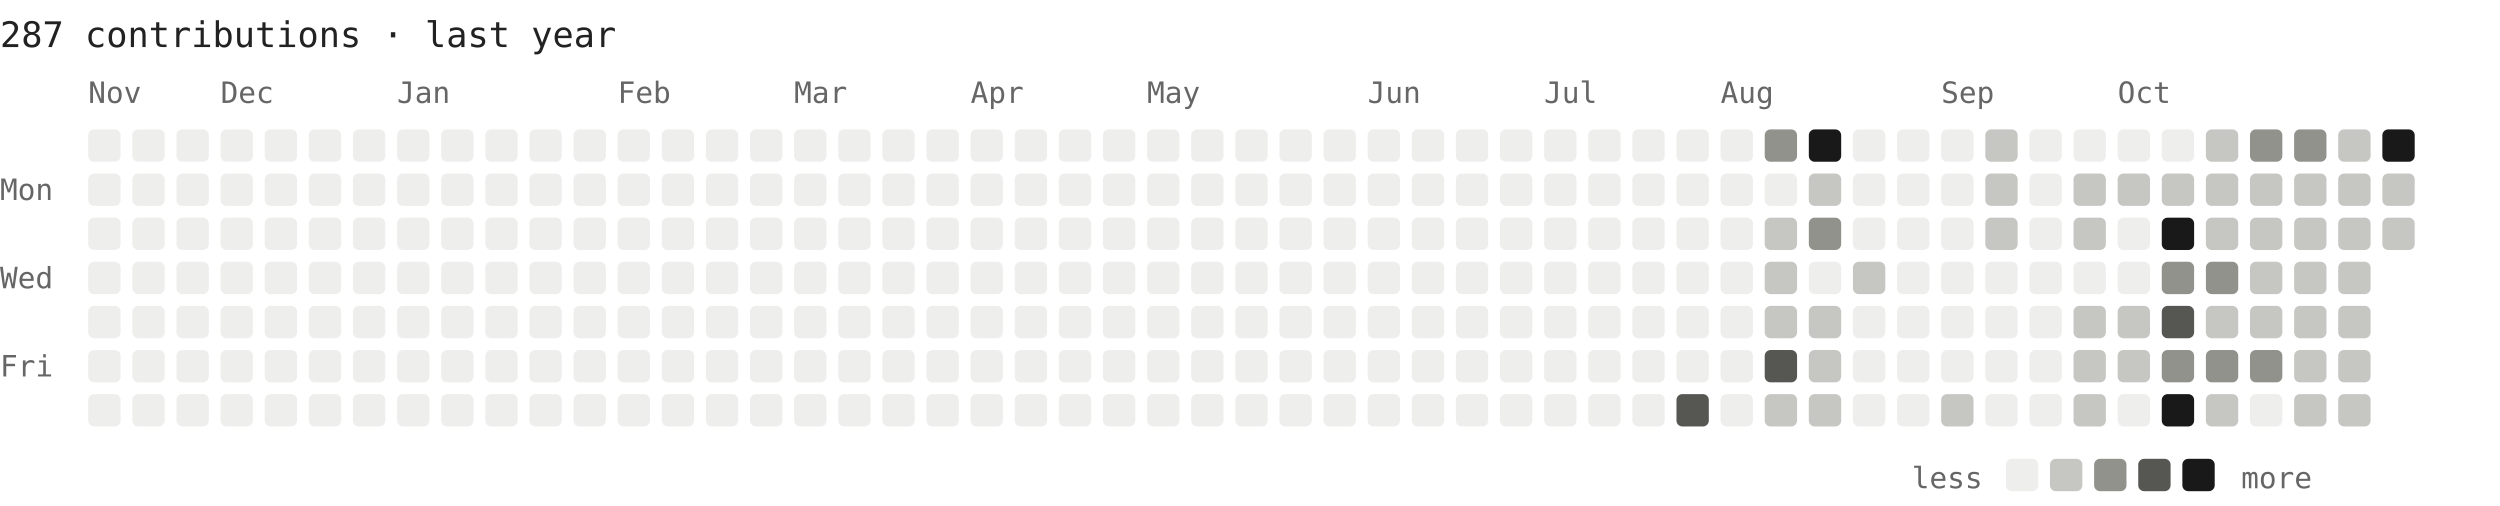
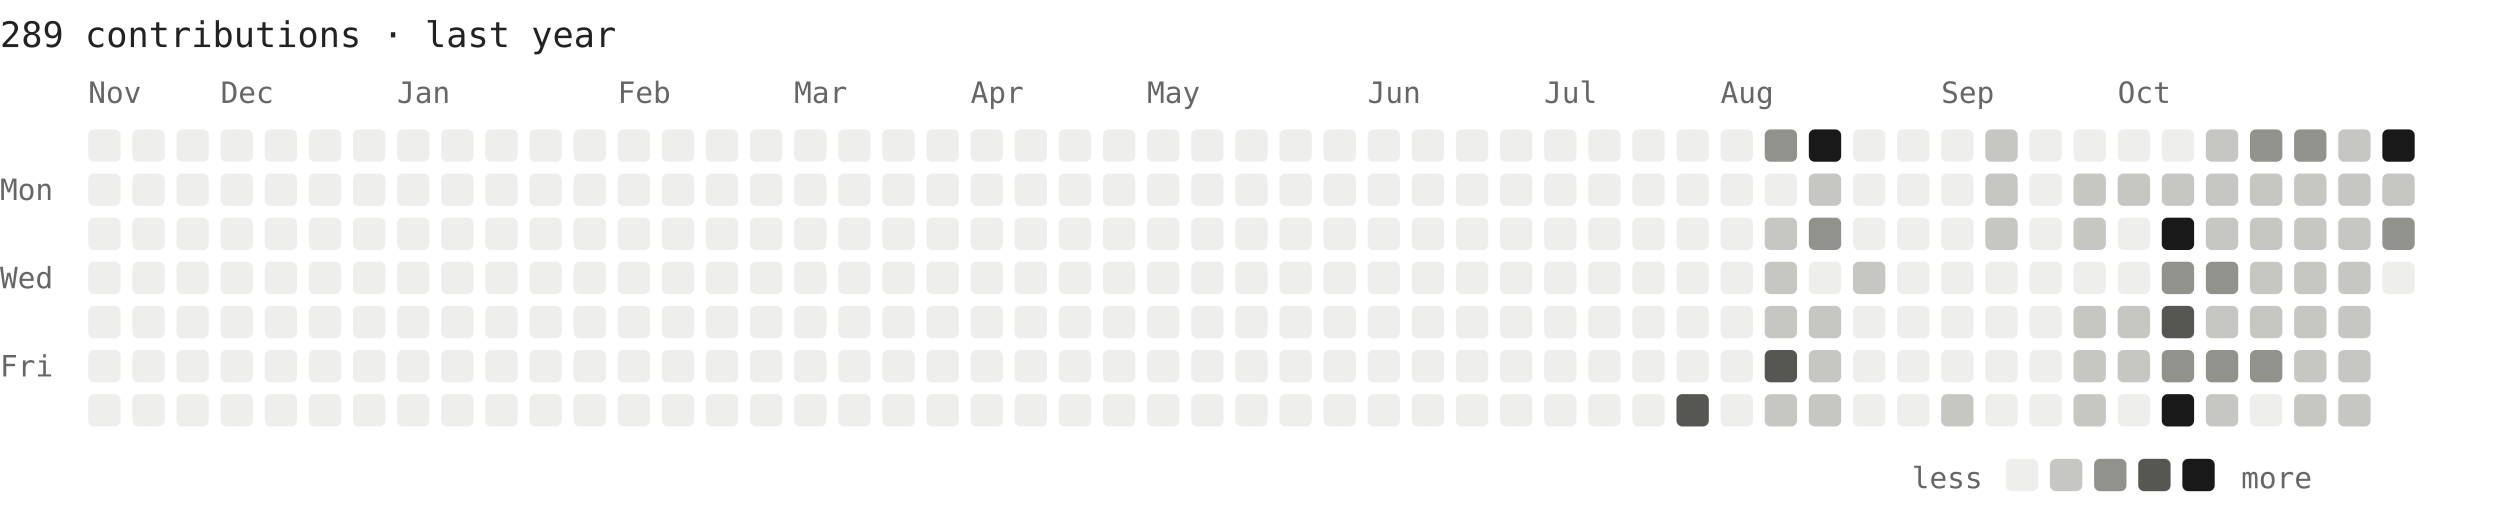
<svg xmlns="http://www.w3.org/2000/svg" viewBox="0 0 850 172" role="img" aria-labelledby="title">
  <style>text{font-family:monospace;fill:#666;font-size:10px}rect:focus{stroke:#000;stroke-width:2;outline:none}</style>
-   <text x="0" y="16" style="fill:#222;font-size:12px">287 contributions · last year</text>
+   <text x="0" y="16" style="fill:#222;font-size:12px">289 contributions · last year</text>
  <text x="30" y="35">Nov</text>
  <rect x="30" y="44" width="11" height="11" rx="2" fill="#eeeeec" tabindex="0" aria-label="2025-11-09: No contributions on November 9th." />
  <rect x="30" y="59" width="11" height="11" rx="2" fill="#eeeeec" tabindex="0" aria-label="2025-11-10: No contributions on November 10th." />
  <rect x="30" y="74" width="11" height="11" rx="2" fill="#eeeeec" tabindex="0" aria-label="2025-11-11: No contributions on November 11th." />
  <rect x="30" y="89" width="11" height="11" rx="2" fill="#eeeeec" tabindex="0" aria-label="2025-11-12: No contributions on November 12th." />
  <rect x="30" y="104" width="11" height="11" rx="2" fill="#eeeeec" tabindex="0" aria-label="2025-11-13: No contributions on November 13th." />
  <rect x="30" y="119" width="11" height="11" rx="2" fill="#eeeeec" tabindex="0" aria-label="2025-11-14: No contributions on November 14th." />
  <rect x="30" y="134" width="11" height="11" rx="2" fill="#eeeeec" tabindex="0" aria-label="2025-11-15: No contributions on November 15th." />
  <rect x="45" y="44" width="11" height="11" rx="2" fill="#eeeeec" tabindex="0" aria-label="2025-11-16: No contributions on November 16th." />
  <rect x="45" y="59" width="11" height="11" rx="2" fill="#eeeeec" tabindex="0" aria-label="2025-11-17: No contributions on November 17th." />
  <rect x="45" y="74" width="11" height="11" rx="2" fill="#eeeeec" tabindex="0" aria-label="2025-11-18: No contributions on November 18th." />
  <rect x="45" y="89" width="11" height="11" rx="2" fill="#eeeeec" tabindex="0" aria-label="2025-11-19: No contributions on November 19th." />
  <rect x="45" y="104" width="11" height="11" rx="2" fill="#eeeeec" tabindex="0" aria-label="2025-11-20: No contributions on November 20th." />
  <rect x="45" y="119" width="11" height="11" rx="2" fill="#eeeeec" tabindex="0" aria-label="2025-11-21: No contributions on November 21st." />
  <rect x="45" y="134" width="11" height="11" rx="2" fill="#eeeeec" tabindex="0" aria-label="2025-11-22: No contributions on November 22nd." />
  <rect x="60" y="44" width="11" height="11" rx="2" fill="#eeeeec" tabindex="0" aria-label="2025-11-23: No contributions on November 23rd." />
  <rect x="60" y="59" width="11" height="11" rx="2" fill="#eeeeec" tabindex="0" aria-label="2025-11-24: No contributions on November 24th." />
  <rect x="60" y="74" width="11" height="11" rx="2" fill="#eeeeec" tabindex="0" aria-label="2025-11-25: No contributions on November 25th." />
  <rect x="60" y="89" width="11" height="11" rx="2" fill="#eeeeec" tabindex="0" aria-label="2025-11-26: No contributions on November 26th." />
  <rect x="60" y="104" width="11" height="11" rx="2" fill="#eeeeec" tabindex="0" aria-label="2025-11-27: No contributions on November 27th." />
  <rect x="60" y="119" width="11" height="11" rx="2" fill="#eeeeec" tabindex="0" aria-label="2025-11-28: No contributions on November 28th." />
  <rect x="60" y="134" width="11" height="11" rx="2" fill="#eeeeec" tabindex="0" aria-label="2025-11-29: No contributions on November 29th." />
  <rect x="75" y="44" width="11" height="11" rx="2" fill="#eeeeec" tabindex="0" aria-label="2025-11-30: No contributions on November 30th." />
  <text x="75" y="35">Dec</text>
  <rect x="75" y="59" width="11" height="11" rx="2" fill="#eeeeec" tabindex="0" aria-label="2025-12-01: No contributions on December 1st." />
  <rect x="75" y="74" width="11" height="11" rx="2" fill="#eeeeec" tabindex="0" aria-label="2025-12-02: No contributions on December 2nd." />
  <rect x="75" y="89" width="11" height="11" rx="2" fill="#eeeeec" tabindex="0" aria-label="2025-12-03: No contributions on December 3rd." />
  <rect x="75" y="104" width="11" height="11" rx="2" fill="#eeeeec" tabindex="0" aria-label="2025-12-04: No contributions on December 4th." />
  <rect x="75" y="119" width="11" height="11" rx="2" fill="#eeeeec" tabindex="0" aria-label="2025-12-05: No contributions on December 5th." />
  <rect x="75" y="134" width="11" height="11" rx="2" fill="#eeeeec" tabindex="0" aria-label="2025-12-06: No contributions on December 6th." />
  <rect x="90" y="44" width="11" height="11" rx="2" fill="#eeeeec" tabindex="0" aria-label="2025-12-07: No contributions on December 7th." />
  <rect x="90" y="59" width="11" height="11" rx="2" fill="#eeeeec" tabindex="0" aria-label="2025-12-08: No contributions on December 8th." />
  <rect x="90" y="74" width="11" height="11" rx="2" fill="#eeeeec" tabindex="0" aria-label="2025-12-09: No contributions on December 9th." />
  <rect x="90" y="89" width="11" height="11" rx="2" fill="#eeeeec" tabindex="0" aria-label="2025-12-10: No contributions on December 10th." />
  <rect x="90" y="104" width="11" height="11" rx="2" fill="#eeeeec" tabindex="0" aria-label="2025-12-11: No contributions on December 11th." />
  <rect x="90" y="119" width="11" height="11" rx="2" fill="#eeeeec" tabindex="0" aria-label="2025-12-12: No contributions on December 12th." />
  <rect x="90" y="134" width="11" height="11" rx="2" fill="#eeeeec" tabindex="0" aria-label="2025-12-13: No contributions on December 13th." />
  <rect x="105" y="44" width="11" height="11" rx="2" fill="#eeeeec" tabindex="0" aria-label="2025-12-14: No contributions on December 14th." />
  <rect x="105" y="59" width="11" height="11" rx="2" fill="#eeeeec" tabindex="0" aria-label="2025-12-15: No contributions on December 15th." />
  <rect x="105" y="74" width="11" height="11" rx="2" fill="#eeeeec" tabindex="0" aria-label="2025-12-16: No contributions on December 16th." />
  <rect x="105" y="89" width="11" height="11" rx="2" fill="#eeeeec" tabindex="0" aria-label="2025-12-17: No contributions on December 17th." />
  <rect x="105" y="104" width="11" height="11" rx="2" fill="#eeeeec" tabindex="0" aria-label="2025-12-18: No contributions on December 18th." />
  <rect x="105" y="119" width="11" height="11" rx="2" fill="#eeeeec" tabindex="0" aria-label="2025-12-19: No contributions on December 19th." />
  <rect x="105" y="134" width="11" height="11" rx="2" fill="#eeeeec" tabindex="0" aria-label="2025-12-20: No contributions on December 20th." />
  <rect x="120" y="44" width="11" height="11" rx="2" fill="#eeeeec" tabindex="0" aria-label="2025-12-21: No contributions on December 21st." />
  <rect x="120" y="59" width="11" height="11" rx="2" fill="#eeeeec" tabindex="0" aria-label="2025-12-22: No contributions on December 22nd." />
  <rect x="120" y="74" width="11" height="11" rx="2" fill="#eeeeec" tabindex="0" aria-label="2025-12-23: No contributions on December 23rd." />
  <rect x="120" y="89" width="11" height="11" rx="2" fill="#eeeeec" tabindex="0" aria-label="2025-12-24: No contributions on December 24th." />
  <rect x="120" y="104" width="11" height="11" rx="2" fill="#eeeeec" tabindex="0" aria-label="2025-12-25: No contributions on December 25th." />
  <rect x="120" y="119" width="11" height="11" rx="2" fill="#eeeeec" tabindex="0" aria-label="2025-12-26: No contributions on December 26th." />
  <rect x="120" y="134" width="11" height="11" rx="2" fill="#eeeeec" tabindex="0" aria-label="2025-12-27: No contributions on December 27th." />
  <rect x="135" y="44" width="11" height="11" rx="2" fill="#eeeeec" tabindex="0" aria-label="2025-12-28: No contributions on December 28th." />
  <rect x="135" y="59" width="11" height="11" rx="2" fill="#eeeeec" tabindex="0" aria-label="2025-12-29: No contributions on December 29th." />
  <rect x="135" y="74" width="11" height="11" rx="2" fill="#eeeeec" tabindex="0" aria-label="2025-12-30: No contributions on December 30th." />
  <rect x="135" y="89" width="11" height="11" rx="2" fill="#eeeeec" tabindex="0" aria-label="2025-12-31: No contributions on December 31st." />
  <text x="135" y="35">Jan</text>
  <rect x="135" y="104" width="11" height="11" rx="2" fill="#eeeeec" tabindex="0" aria-label="2026-01-01: No contributions on January 1st." />
  <rect x="135" y="119" width="11" height="11" rx="2" fill="#eeeeec" tabindex="0" aria-label="2026-01-02: No contributions on January 2nd." />
  <rect x="135" y="134" width="11" height="11" rx="2" fill="#eeeeec" tabindex="0" aria-label="2026-01-03: No contributions on January 3rd." />
  <rect x="150" y="44" width="11" height="11" rx="2" fill="#eeeeec" tabindex="0" aria-label="2026-01-04: No contributions on January 4th." />
  <rect x="150" y="59" width="11" height="11" rx="2" fill="#eeeeec" tabindex="0" aria-label="2026-01-05: No contributions on January 5th." />
  <rect x="150" y="74" width="11" height="11" rx="2" fill="#eeeeec" tabindex="0" aria-label="2026-01-06: No contributions on January 6th." />
  <rect x="150" y="89" width="11" height="11" rx="2" fill="#eeeeec" tabindex="0" aria-label="2026-01-07: No contributions on January 7th." />
  <rect x="150" y="104" width="11" height="11" rx="2" fill="#eeeeec" tabindex="0" aria-label="2026-01-08: No contributions on January 8th." />
  <rect x="150" y="119" width="11" height="11" rx="2" fill="#eeeeec" tabindex="0" aria-label="2026-01-09: No contributions on January 9th." />
  <rect x="150" y="134" width="11" height="11" rx="2" fill="#eeeeec" tabindex="0" aria-label="2026-01-10: No contributions on January 10th." />
  <rect x="165" y="44" width="11" height="11" rx="2" fill="#eeeeec" tabindex="0" aria-label="2026-01-11: No contributions on January 11th." />
  <rect x="165" y="59" width="11" height="11" rx="2" fill="#eeeeec" tabindex="0" aria-label="2026-01-12: No contributions on January 12th." />
  <rect x="165" y="74" width="11" height="11" rx="2" fill="#eeeeec" tabindex="0" aria-label="2026-01-13: No contributions on January 13th." />
  <rect x="165" y="89" width="11" height="11" rx="2" fill="#eeeeec" tabindex="0" aria-label="2026-01-14: No contributions on January 14th." />
  <rect x="165" y="104" width="11" height="11" rx="2" fill="#eeeeec" tabindex="0" aria-label="2026-01-15: No contributions on January 15th." />
  <rect x="165" y="119" width="11" height="11" rx="2" fill="#eeeeec" tabindex="0" aria-label="2026-01-16: No contributions on January 16th." />
  <rect x="165" y="134" width="11" height="11" rx="2" fill="#eeeeec" tabindex="0" aria-label="2026-01-17: No contributions on January 17th." />
  <rect x="180" y="44" width="11" height="11" rx="2" fill="#eeeeec" tabindex="0" aria-label="2026-01-18: No contributions on January 18th." />
  <rect x="180" y="59" width="11" height="11" rx="2" fill="#eeeeec" tabindex="0" aria-label="2026-01-19: No contributions on January 19th." />
  <rect x="180" y="74" width="11" height="11" rx="2" fill="#eeeeec" tabindex="0" aria-label="2026-01-20: No contributions on January 20th." />
  <rect x="180" y="89" width="11" height="11" rx="2" fill="#eeeeec" tabindex="0" aria-label="2026-01-21: No contributions on January 21st." />
  <rect x="180" y="104" width="11" height="11" rx="2" fill="#eeeeec" tabindex="0" aria-label="2026-01-22: No contributions on January 22nd." />
  <rect x="180" y="119" width="11" height="11" rx="2" fill="#eeeeec" tabindex="0" aria-label="2026-01-23: No contributions on January 23rd." />
  <rect x="180" y="134" width="11" height="11" rx="2" fill="#eeeeec" tabindex="0" aria-label="2026-01-24: No contributions on January 24th." />
  <rect x="195" y="44" width="11" height="11" rx="2" fill="#eeeeec" tabindex="0" aria-label="2026-01-25: No contributions on January 25th." />
  <rect x="195" y="59" width="11" height="11" rx="2" fill="#eeeeec" tabindex="0" aria-label="2026-01-26: No contributions on January 26th." />
  <rect x="195" y="74" width="11" height="11" rx="2" fill="#eeeeec" tabindex="0" aria-label="2026-01-27: No contributions on January 27th." />
  <rect x="195" y="89" width="11" height="11" rx="2" fill="#eeeeec" tabindex="0" aria-label="2026-01-28: No contributions on January 28th." />
  <rect x="195" y="104" width="11" height="11" rx="2" fill="#eeeeec" tabindex="0" aria-label="2026-01-29: No contributions on January 29th." />
  <rect x="195" y="119" width="11" height="11" rx="2" fill="#eeeeec" tabindex="0" aria-label="2026-01-30: No contributions on January 30th." />
  <rect x="195" y="134" width="11" height="11" rx="2" fill="#eeeeec" tabindex="0" aria-label="2026-01-31: No contributions on January 31st." />
  <text x="210" y="35">Feb</text>
  <rect x="210" y="44" width="11" height="11" rx="2" fill="#eeeeec" tabindex="0" aria-label="2026-02-01: No contributions on February 1st." />
  <rect x="210" y="59" width="11" height="11" rx="2" fill="#eeeeec" tabindex="0" aria-label="2026-02-02: No contributions on February 2nd." />
  <rect x="210" y="74" width="11" height="11" rx="2" fill="#eeeeec" tabindex="0" aria-label="2026-02-03: No contributions on February 3rd." />
  <rect x="210" y="89" width="11" height="11" rx="2" fill="#eeeeec" tabindex="0" aria-label="2026-02-04: No contributions on February 4th." />
  <rect x="210" y="104" width="11" height="11" rx="2" fill="#eeeeec" tabindex="0" aria-label="2026-02-05: No contributions on February 5th." />
  <rect x="210" y="119" width="11" height="11" rx="2" fill="#eeeeec" tabindex="0" aria-label="2026-02-06: No contributions on February 6th." />
  <rect x="210" y="134" width="11" height="11" rx="2" fill="#eeeeec" tabindex="0" aria-label="2026-02-07: No contributions on February 7th." />
  <rect x="225" y="44" width="11" height="11" rx="2" fill="#eeeeec" tabindex="0" aria-label="2026-02-08: No contributions on February 8th." />
  <rect x="225" y="59" width="11" height="11" rx="2" fill="#eeeeec" tabindex="0" aria-label="2026-02-09: No contributions on February 9th." />
  <rect x="225" y="74" width="11" height="11" rx="2" fill="#eeeeec" tabindex="0" aria-label="2026-02-10: No contributions on February 10th." />
  <rect x="225" y="89" width="11" height="11" rx="2" fill="#eeeeec" tabindex="0" aria-label="2026-02-11: No contributions on February 11th." />
  <rect x="225" y="104" width="11" height="11" rx="2" fill="#eeeeec" tabindex="0" aria-label="2026-02-12: No contributions on February 12th." />
  <rect x="225" y="119" width="11" height="11" rx="2" fill="#eeeeec" tabindex="0" aria-label="2026-02-13: No contributions on February 13th." />
  <rect x="225" y="134" width="11" height="11" rx="2" fill="#eeeeec" tabindex="0" aria-label="2026-02-14: No contributions on February 14th." />
  <rect x="240" y="44" width="11" height="11" rx="2" fill="#eeeeec" tabindex="0" aria-label="2026-02-15: No contributions on February 15th." />
  <rect x="240" y="59" width="11" height="11" rx="2" fill="#eeeeec" tabindex="0" aria-label="2026-02-16: No contributions on February 16th." />
  <rect x="240" y="74" width="11" height="11" rx="2" fill="#eeeeec" tabindex="0" aria-label="2026-02-17: No contributions on February 17th." />
  <rect x="240" y="89" width="11" height="11" rx="2" fill="#eeeeec" tabindex="0" aria-label="2026-02-18: No contributions on February 18th." />
  <rect x="240" y="104" width="11" height="11" rx="2" fill="#eeeeec" tabindex="0" aria-label="2026-02-19: No contributions on February 19th." />
  <rect x="240" y="119" width="11" height="11" rx="2" fill="#eeeeec" tabindex="0" aria-label="2026-02-20: No contributions on February 20th." />
  <rect x="240" y="134" width="11" height="11" rx="2" fill="#eeeeec" tabindex="0" aria-label="2026-02-21: No contributions on February 21st." />
  <rect x="255" y="44" width="11" height="11" rx="2" fill="#eeeeec" tabindex="0" aria-label="2026-02-22: No contributions on February 22nd." />
  <rect x="255" y="59" width="11" height="11" rx="2" fill="#eeeeec" tabindex="0" aria-label="2026-02-23: No contributions on February 23rd." />
  <rect x="255" y="74" width="11" height="11" rx="2" fill="#eeeeec" tabindex="0" aria-label="2026-02-24: No contributions on February 24th." />
  <rect x="255" y="89" width="11" height="11" rx="2" fill="#eeeeec" tabindex="0" aria-label="2026-02-25: No contributions on February 25th." />
  <rect x="255" y="104" width="11" height="11" rx="2" fill="#eeeeec" tabindex="0" aria-label="2026-02-26: No contributions on February 26th." />
  <rect x="255" y="119" width="11" height="11" rx="2" fill="#eeeeec" tabindex="0" aria-label="2026-02-27: No contributions on February 27th." />
  <rect x="255" y="134" width="11" height="11" rx="2" fill="#eeeeec" tabindex="0" aria-label="2026-02-28: No contributions on February 28th." />
  <text x="270" y="35">Mar</text>
  <rect x="270" y="44" width="11" height="11" rx="2" fill="#eeeeec" tabindex="0" aria-label="2026-03-01: No contributions on March 1st." />
  <rect x="270" y="59" width="11" height="11" rx="2" fill="#eeeeec" tabindex="0" aria-label="2026-03-02: No contributions on March 2nd." />
  <rect x="270" y="74" width="11" height="11" rx="2" fill="#eeeeec" tabindex="0" aria-label="2026-03-03: No contributions on March 3rd." />
  <rect x="270" y="89" width="11" height="11" rx="2" fill="#eeeeec" tabindex="0" aria-label="2026-03-04: No contributions on March 4th." />
  <rect x="270" y="104" width="11" height="11" rx="2" fill="#eeeeec" tabindex="0" aria-label="2026-03-05: No contributions on March 5th." />
  <rect x="270" y="119" width="11" height="11" rx="2" fill="#eeeeec" tabindex="0" aria-label="2026-03-06: No contributions on March 6th." />
  <rect x="270" y="134" width="11" height="11" rx="2" fill="#eeeeec" tabindex="0" aria-label="2026-03-07: No contributions on March 7th." />
  <rect x="285" y="44" width="11" height="11" rx="2" fill="#eeeeec" tabindex="0" aria-label="2026-03-08: No contributions on March 8th." />
  <rect x="285" y="59" width="11" height="11" rx="2" fill="#eeeeec" tabindex="0" aria-label="2026-03-09: No contributions on March 9th." />
  <rect x="285" y="74" width="11" height="11" rx="2" fill="#eeeeec" tabindex="0" aria-label="2026-03-10: No contributions on March 10th." />
  <rect x="285" y="89" width="11" height="11" rx="2" fill="#eeeeec" tabindex="0" aria-label="2026-03-11: No contributions on March 11th." />
  <rect x="285" y="104" width="11" height="11" rx="2" fill="#eeeeec" tabindex="0" aria-label="2026-03-12: No contributions on March 12th." />
  <rect x="285" y="119" width="11" height="11" rx="2" fill="#eeeeec" tabindex="0" aria-label="2026-03-13: No contributions on March 13th." />
  <rect x="285" y="134" width="11" height="11" rx="2" fill="#eeeeec" tabindex="0" aria-label="2026-03-14: No contributions on March 14th." />
  <rect x="300" y="44" width="11" height="11" rx="2" fill="#eeeeec" tabindex="0" aria-label="2026-03-15: No contributions on March 15th." />
  <rect x="300" y="59" width="11" height="11" rx="2" fill="#eeeeec" tabindex="0" aria-label="2026-03-16: No contributions on March 16th." />
  <rect x="300" y="74" width="11" height="11" rx="2" fill="#eeeeec" tabindex="0" aria-label="2026-03-17: No contributions on March 17th." />
  <rect x="300" y="89" width="11" height="11" rx="2" fill="#eeeeec" tabindex="0" aria-label="2026-03-18: No contributions on March 18th." />
  <rect x="300" y="104" width="11" height="11" rx="2" fill="#eeeeec" tabindex="0" aria-label="2026-03-19: No contributions on March 19th." />
  <rect x="300" y="119" width="11" height="11" rx="2" fill="#eeeeec" tabindex="0" aria-label="2026-03-20: No contributions on March 20th." />
  <rect x="300" y="134" width="11" height="11" rx="2" fill="#eeeeec" tabindex="0" aria-label="2026-03-21: No contributions on March 21st." />
  <rect x="315" y="44" width="11" height="11" rx="2" fill="#eeeeec" tabindex="0" aria-label="2026-03-22: No contributions on March 22nd." />
  <rect x="315" y="59" width="11" height="11" rx="2" fill="#eeeeec" tabindex="0" aria-label="2026-03-23: No contributions on March 23rd." />
  <rect x="315" y="74" width="11" height="11" rx="2" fill="#eeeeec" tabindex="0" aria-label="2026-03-24: No contributions on March 24th." />
  <rect x="315" y="89" width="11" height="11" rx="2" fill="#eeeeec" tabindex="0" aria-label="2026-03-25: No contributions on March 25th." />
  <rect x="315" y="104" width="11" height="11" rx="2" fill="#eeeeec" tabindex="0" aria-label="2026-03-26: No contributions on March 26th." />
  <rect x="315" y="119" width="11" height="11" rx="2" fill="#eeeeec" tabindex="0" aria-label="2026-03-27: No contributions on March 27th." />
  <rect x="315" y="134" width="11" height="11" rx="2" fill="#eeeeec" tabindex="0" aria-label="2026-03-28: No contributions on March 28th." />
  <rect x="330" y="44" width="11" height="11" rx="2" fill="#eeeeec" tabindex="0" aria-label="2026-03-29: No contributions on March 29th." />
  <rect x="330" y="59" width="11" height="11" rx="2" fill="#eeeeec" tabindex="0" aria-label="2026-03-30: No contributions on March 30th." />
  <rect x="330" y="74" width="11" height="11" rx="2" fill="#eeeeec" tabindex="0" aria-label="2026-03-31: No contributions on March 31st." />
  <text x="330" y="35">Apr</text>
  <rect x="330" y="89" width="11" height="11" rx="2" fill="#eeeeec" tabindex="0" aria-label="2026-04-01: No contributions on April 1st." />
  <rect x="330" y="104" width="11" height="11" rx="2" fill="#eeeeec" tabindex="0" aria-label="2026-04-02: No contributions on April 2nd." />
  <rect x="330" y="119" width="11" height="11" rx="2" fill="#eeeeec" tabindex="0" aria-label="2026-04-03: No contributions on April 3rd." />
  <rect x="330" y="134" width="11" height="11" rx="2" fill="#eeeeec" tabindex="0" aria-label="2026-04-04: No contributions on April 4th." />
  <rect x="345" y="44" width="11" height="11" rx="2" fill="#eeeeec" tabindex="0" aria-label="2026-04-05: No contributions on April 5th." />
  <rect x="345" y="59" width="11" height="11" rx="2" fill="#eeeeec" tabindex="0" aria-label="2026-04-06: No contributions on April 6th." />
  <rect x="345" y="74" width="11" height="11" rx="2" fill="#eeeeec" tabindex="0" aria-label="2026-04-07: No contributions on April 7th." />
  <rect x="345" y="89" width="11" height="11" rx="2" fill="#eeeeec" tabindex="0" aria-label="2026-04-08: No contributions on April 8th." />
  <rect x="345" y="104" width="11" height="11" rx="2" fill="#eeeeec" tabindex="0" aria-label="2026-04-09: No contributions on April 9th." />
  <rect x="345" y="119" width="11" height="11" rx="2" fill="#eeeeec" tabindex="0" aria-label="2026-04-10: No contributions on April 10th." />
  <rect x="345" y="134" width="11" height="11" rx="2" fill="#eeeeec" tabindex="0" aria-label="2026-04-11: No contributions on April 11th." />
  <rect x="360" y="44" width="11" height="11" rx="2" fill="#eeeeec" tabindex="0" aria-label="2026-04-12: No contributions on April 12th." />
  <rect x="360" y="59" width="11" height="11" rx="2" fill="#eeeeec" tabindex="0" aria-label="2026-04-13: No contributions on April 13th." />
  <rect x="360" y="74" width="11" height="11" rx="2" fill="#eeeeec" tabindex="0" aria-label="2026-04-14: No contributions on April 14th." />
  <rect x="360" y="89" width="11" height="11" rx="2" fill="#eeeeec" tabindex="0" aria-label="2026-04-15: No contributions on April 15th." />
  <rect x="360" y="104" width="11" height="11" rx="2" fill="#eeeeec" tabindex="0" aria-label="2026-04-16: No contributions on April 16th." />
  <rect x="360" y="119" width="11" height="11" rx="2" fill="#eeeeec" tabindex="0" aria-label="2026-04-17: No contributions on April 17th." />
  <rect x="360" y="134" width="11" height="11" rx="2" fill="#eeeeec" tabindex="0" aria-label="2026-04-18: No contributions on April 18th." />
  <rect x="375" y="44" width="11" height="11" rx="2" fill="#eeeeec" tabindex="0" aria-label="2026-04-19: No contributions on April 19th." />
  <rect x="375" y="59" width="11" height="11" rx="2" fill="#eeeeec" tabindex="0" aria-label="2026-04-20: No contributions on April 20th." />
  <rect x="375" y="74" width="11" height="11" rx="2" fill="#eeeeec" tabindex="0" aria-label="2026-04-21: No contributions on April 21st." />
  <rect x="375" y="89" width="11" height="11" rx="2" fill="#eeeeec" tabindex="0" aria-label="2026-04-22: No contributions on April 22nd." />
  <rect x="375" y="104" width="11" height="11" rx="2" fill="#eeeeec" tabindex="0" aria-label="2026-04-23: No contributions on April 23rd." />
  <rect x="375" y="119" width="11" height="11" rx="2" fill="#eeeeec" tabindex="0" aria-label="2026-04-24: No contributions on April 24th." />
  <rect x="375" y="134" width="11" height="11" rx="2" fill="#eeeeec" tabindex="0" aria-label="2026-04-25: No contributions on April 25th." />
  <rect x="390" y="44" width="11" height="11" rx="2" fill="#eeeeec" tabindex="0" aria-label="2026-04-26: No contributions on April 26th." />
  <rect x="390" y="59" width="11" height="11" rx="2" fill="#eeeeec" tabindex="0" aria-label="2026-04-27: No contributions on April 27th." />
  <rect x="390" y="74" width="11" height="11" rx="2" fill="#eeeeec" tabindex="0" aria-label="2026-04-28: No contributions on April 28th." />
  <rect x="390" y="89" width="11" height="11" rx="2" fill="#eeeeec" tabindex="0" aria-label="2026-04-29: No contributions on April 29th." />
  <rect x="390" y="104" width="11" height="11" rx="2" fill="#eeeeec" tabindex="0" aria-label="2026-04-30: No contributions on April 30th." />
  <text x="390" y="35">May</text>
  <rect x="390" y="119" width="11" height="11" rx="2" fill="#eeeeec" tabindex="0" aria-label="2026-05-01: No contributions on May 1st." />
  <rect x="390" y="134" width="11" height="11" rx="2" fill="#eeeeec" tabindex="0" aria-label="2026-05-02: No contributions on May 2nd." />
  <rect x="405" y="44" width="11" height="11" rx="2" fill="#eeeeec" tabindex="0" aria-label="2026-05-03: No contributions on May 3rd." />
  <rect x="405" y="59" width="11" height="11" rx="2" fill="#eeeeec" tabindex="0" aria-label="2026-05-04: No contributions on May 4th." />
  <rect x="405" y="74" width="11" height="11" rx="2" fill="#eeeeec" tabindex="0" aria-label="2026-05-05: No contributions on May 5th." />
  <rect x="405" y="89" width="11" height="11" rx="2" fill="#eeeeec" tabindex="0" aria-label="2026-05-06: No contributions on May 6th." />
  <rect x="405" y="104" width="11" height="11" rx="2" fill="#eeeeec" tabindex="0" aria-label="2026-05-07: No contributions on May 7th." />
  <rect x="405" y="119" width="11" height="11" rx="2" fill="#eeeeec" tabindex="0" aria-label="2026-05-08: No contributions on May 8th." />
  <rect x="405" y="134" width="11" height="11" rx="2" fill="#eeeeec" tabindex="0" aria-label="2026-05-09: No contributions on May 9th." />
  <rect x="420" y="44" width="11" height="11" rx="2" fill="#eeeeec" tabindex="0" aria-label="2026-05-10: No contributions on May 10th." />
  <rect x="420" y="59" width="11" height="11" rx="2" fill="#eeeeec" tabindex="0" aria-label="2026-05-11: No contributions on May 11th." />
  <rect x="420" y="74" width="11" height="11" rx="2" fill="#eeeeec" tabindex="0" aria-label="2026-05-12: No contributions on May 12th." />
  <rect x="420" y="89" width="11" height="11" rx="2" fill="#eeeeec" tabindex="0" aria-label="2026-05-13: No contributions on May 13th." />
  <rect x="420" y="104" width="11" height="11" rx="2" fill="#eeeeec" tabindex="0" aria-label="2026-05-14: No contributions on May 14th." />
  <rect x="420" y="119" width="11" height="11" rx="2" fill="#eeeeec" tabindex="0" aria-label="2026-05-15: No contributions on May 15th." />
  <rect x="420" y="134" width="11" height="11" rx="2" fill="#eeeeec" tabindex="0" aria-label="2026-05-16: No contributions on May 16th." />
  <rect x="435" y="44" width="11" height="11" rx="2" fill="#eeeeec" tabindex="0" aria-label="2026-05-17: No contributions on May 17th." />
  <rect x="435" y="59" width="11" height="11" rx="2" fill="#eeeeec" tabindex="0" aria-label="2026-05-18: No contributions on May 18th." />
  <rect x="435" y="74" width="11" height="11" rx="2" fill="#eeeeec" tabindex="0" aria-label="2026-05-19: No contributions on May 19th." />
  <rect x="435" y="89" width="11" height="11" rx="2" fill="#eeeeec" tabindex="0" aria-label="2026-05-20: No contributions on May 20th." />
  <rect x="435" y="104" width="11" height="11" rx="2" fill="#eeeeec" tabindex="0" aria-label="2026-05-21: No contributions on May 21st." />
  <rect x="435" y="119" width="11" height="11" rx="2" fill="#eeeeec" tabindex="0" aria-label="2026-05-22: No contributions on May 22nd." />
  <rect x="435" y="134" width="11" height="11" rx="2" fill="#eeeeec" tabindex="0" aria-label="2026-05-23: No contributions on May 23rd." />
  <rect x="450" y="44" width="11" height="11" rx="2" fill="#eeeeec" tabindex="0" aria-label="2026-05-24: No contributions on May 24th." />
  <rect x="450" y="59" width="11" height="11" rx="2" fill="#eeeeec" tabindex="0" aria-label="2026-05-25: No contributions on May 25th." />
  <rect x="450" y="74" width="11" height="11" rx="2" fill="#eeeeec" tabindex="0" aria-label="2026-05-26: No contributions on May 26th." />
  <rect x="450" y="89" width="11" height="11" rx="2" fill="#eeeeec" tabindex="0" aria-label="2026-05-27: No contributions on May 27th." />
  <rect x="450" y="104" width="11" height="11" rx="2" fill="#eeeeec" tabindex="0" aria-label="2026-05-28: No contributions on May 28th." />
  <rect x="450" y="119" width="11" height="11" rx="2" fill="#eeeeec" tabindex="0" aria-label="2026-05-29: No contributions on May 29th." />
  <rect x="450" y="134" width="11" height="11" rx="2" fill="#eeeeec" tabindex="0" aria-label="2026-05-30: No contributions on May 30th." />
  <rect x="465" y="44" width="11" height="11" rx="2" fill="#eeeeec" tabindex="0" aria-label="2026-05-31: No contributions on May 31st." />
  <text x="465" y="35">Jun</text>
  <rect x="465" y="59" width="11" height="11" rx="2" fill="#eeeeec" tabindex="0" aria-label="2026-06-01: No contributions on June 1st." />
  <rect x="465" y="74" width="11" height="11" rx="2" fill="#eeeeec" tabindex="0" aria-label="2026-06-02: No contributions on June 2nd." />
  <rect x="465" y="89" width="11" height="11" rx="2" fill="#eeeeec" tabindex="0" aria-label="2026-06-03: No contributions on June 3rd." />
  <rect x="465" y="104" width="11" height="11" rx="2" fill="#eeeeec" tabindex="0" aria-label="2026-06-04: No contributions on June 4th." />
  <rect x="465" y="119" width="11" height="11" rx="2" fill="#eeeeec" tabindex="0" aria-label="2026-06-05: No contributions on June 5th." />
  <rect x="465" y="134" width="11" height="11" rx="2" fill="#eeeeec" tabindex="0" aria-label="2026-06-06: No contributions on June 6th." />
  <rect x="480" y="44" width="11" height="11" rx="2" fill="#eeeeec" tabindex="0" aria-label="2026-06-07: No contributions on June 7th." />
  <rect x="480" y="59" width="11" height="11" rx="2" fill="#eeeeec" tabindex="0" aria-label="2026-06-08: No contributions on June 8th." />
  <rect x="480" y="74" width="11" height="11" rx="2" fill="#eeeeec" tabindex="0" aria-label="2026-06-09: No contributions on June 9th." />
  <rect x="480" y="89" width="11" height="11" rx="2" fill="#eeeeec" tabindex="0" aria-label="2026-06-10: No contributions on June 10th." />
  <rect x="480" y="104" width="11" height="11" rx="2" fill="#eeeeec" tabindex="0" aria-label="2026-06-11: No contributions on June 11th." />
  <rect x="480" y="119" width="11" height="11" rx="2" fill="#eeeeec" tabindex="0" aria-label="2026-06-12: No contributions on June 12th." />
  <rect x="480" y="134" width="11" height="11" rx="2" fill="#eeeeec" tabindex="0" aria-label="2026-06-13: No contributions on June 13th." />
  <rect x="495" y="44" width="11" height="11" rx="2" fill="#eeeeec" tabindex="0" aria-label="2026-06-14: No contributions on June 14th." />
  <rect x="495" y="59" width="11" height="11" rx="2" fill="#eeeeec" tabindex="0" aria-label="2026-06-15: No contributions on June 15th." />
  <rect x="495" y="74" width="11" height="11" rx="2" fill="#eeeeec" tabindex="0" aria-label="2026-06-16: No contributions on June 16th." />
  <rect x="495" y="89" width="11" height="11" rx="2" fill="#eeeeec" tabindex="0" aria-label="2026-06-17: No contributions on June 17th." />
  <rect x="495" y="104" width="11" height="11" rx="2" fill="#eeeeec" tabindex="0" aria-label="2026-06-18: No contributions on June 18th." />
  <rect x="495" y="119" width="11" height="11" rx="2" fill="#eeeeec" tabindex="0" aria-label="2026-06-19: No contributions on June 19th." />
  <rect x="495" y="134" width="11" height="11" rx="2" fill="#eeeeec" tabindex="0" aria-label="2026-06-20: No contributions on June 20th." />
  <rect x="510" y="44" width="11" height="11" rx="2" fill="#eeeeec" tabindex="0" aria-label="2026-06-21: No contributions on June 21st." />
  <rect x="510" y="59" width="11" height="11" rx="2" fill="#eeeeec" tabindex="0" aria-label="2026-06-22: No contributions on June 22nd." />
  <rect x="510" y="74" width="11" height="11" rx="2" fill="#eeeeec" tabindex="0" aria-label="2026-06-23: No contributions on June 23rd." />
  <rect x="510" y="89" width="11" height="11" rx="2" fill="#eeeeec" tabindex="0" aria-label="2026-06-24: No contributions on June 24th." />
  <rect x="510" y="104" width="11" height="11" rx="2" fill="#eeeeec" tabindex="0" aria-label="2026-06-25: No contributions on June 25th." />
  <rect x="510" y="119" width="11" height="11" rx="2" fill="#eeeeec" tabindex="0" aria-label="2026-06-26: No contributions on June 26th." />
  <rect x="510" y="134" width="11" height="11" rx="2" fill="#eeeeec" tabindex="0" aria-label="2026-06-27: No contributions on June 27th." />
  <rect x="525" y="44" width="11" height="11" rx="2" fill="#eeeeec" tabindex="0" aria-label="2026-06-28: No contributions on June 28th." />
  <rect x="525" y="59" width="11" height="11" rx="2" fill="#eeeeec" tabindex="0" aria-label="2026-06-29: No contributions on June 29th." />
  <rect x="525" y="74" width="11" height="11" rx="2" fill="#eeeeec" tabindex="0" aria-label="2026-06-30: No contributions on June 30th." />
  <text x="525" y="35">Jul</text>
  <rect x="525" y="89" width="11" height="11" rx="2" fill="#eeeeec" tabindex="0" aria-label="2026-07-01: No contributions on July 1st." />
  <rect x="525" y="104" width="11" height="11" rx="2" fill="#eeeeec" tabindex="0" aria-label="2026-07-02: No contributions on July 2nd." />
  <rect x="525" y="119" width="11" height="11" rx="2" fill="#eeeeec" tabindex="0" aria-label="2026-07-03: No contributions on July 3rd." />
  <rect x="525" y="134" width="11" height="11" rx="2" fill="#eeeeec" tabindex="0" aria-label="2026-07-04: No contributions on July 4th." />
  <rect x="540" y="44" width="11" height="11" rx="2" fill="#eeeeec" tabindex="0" aria-label="2026-07-05: No contributions on July 5th." />
  <rect x="540" y="59" width="11" height="11" rx="2" fill="#eeeeec" tabindex="0" aria-label="2026-07-06: No contributions on July 6th." />
  <rect x="540" y="74" width="11" height="11" rx="2" fill="#eeeeec" tabindex="0" aria-label="2026-07-07: No contributions on July 7th." />
  <rect x="540" y="89" width="11" height="11" rx="2" fill="#eeeeec" tabindex="0" aria-label="2026-07-08: No contributions on July 8th." />
  <rect x="540" y="104" width="11" height="11" rx="2" fill="#eeeeec" tabindex="0" aria-label="2026-07-09: No contributions on July 9th." />
  <rect x="540" y="119" width="11" height="11" rx="2" fill="#eeeeec" tabindex="0" aria-label="2026-07-10: No contributions on July 10th." />
  <rect x="540" y="134" width="11" height="11" rx="2" fill="#eeeeec" tabindex="0" aria-label="2026-07-11: No contributions on July 11th." />
  <rect x="555" y="44" width="11" height="11" rx="2" fill="#eeeeec" tabindex="0" aria-label="2026-07-12: No contributions on July 12th." />
  <rect x="555" y="59" width="11" height="11" rx="2" fill="#eeeeec" tabindex="0" aria-label="2026-07-13: No contributions on July 13th." />
  <rect x="555" y="74" width="11" height="11" rx="2" fill="#eeeeec" tabindex="0" aria-label="2026-07-14: No contributions on July 14th." />
  <rect x="555" y="89" width="11" height="11" rx="2" fill="#eeeeec" tabindex="0" aria-label="2026-07-15: No contributions on July 15th." />
  <rect x="555" y="104" width="11" height="11" rx="2" fill="#eeeeec" tabindex="0" aria-label="2026-07-16: No contributions on July 16th." />
  <rect x="555" y="119" width="11" height="11" rx="2" fill="#eeeeec" tabindex="0" aria-label="2026-07-17: No contributions on July 17th." />
  <rect x="555" y="134" width="11" height="11" rx="2" fill="#eeeeec" tabindex="0" aria-label="2026-07-18: No contributions on July 18th." />
  <rect x="570" y="44" width="11" height="11" rx="2" fill="#eeeeec" tabindex="0" aria-label="2026-07-19: No contributions on July 19th." />
  <rect x="570" y="59" width="11" height="11" rx="2" fill="#eeeeec" tabindex="0" aria-label="2026-07-20: No contributions on July 20th." />
  <rect x="570" y="74" width="11" height="11" rx="2" fill="#eeeeec" tabindex="0" aria-label="2026-07-21: No contributions on July 21st." />
  <rect x="570" y="89" width="11" height="11" rx="2" fill="#eeeeec" tabindex="0" aria-label="2026-07-22: No contributions on July 22nd." />
  <rect x="570" y="104" width="11" height="11" rx="2" fill="#eeeeec" tabindex="0" aria-label="2026-07-23: No contributions on July 23rd." />
  <rect x="570" y="119" width="11" height="11" rx="2" fill="#eeeeec" tabindex="0" aria-label="2026-07-24: No contributions on July 24th." />
  <rect x="570" y="134" width="11" height="11" rx="2" fill="#565652" tabindex="0" aria-label="2026-07-25: 12 contributions on July 25th." />
  <rect x="585" y="44" width="11" height="11" rx="2" fill="#eeeeec" tabindex="0" aria-label="2026-07-26: No contributions on July 26th." />
  <rect x="585" y="59" width="11" height="11" rx="2" fill="#eeeeec" tabindex="0" aria-label="2026-07-27: No contributions on July 27th." />
  <rect x="585" y="74" width="11" height="11" rx="2" fill="#eeeeec" tabindex="0" aria-label="2026-07-28: No contributions on July 28th." />
  <rect x="585" y="89" width="11" height="11" rx="2" fill="#eeeeec" tabindex="0" aria-label="2026-07-29: No contributions on July 29th." />
  <rect x="585" y="104" width="11" height="11" rx="2" fill="#eeeeec" tabindex="0" aria-label="2026-07-30: No contributions on July 30th." />
  <rect x="585" y="119" width="11" height="11" rx="2" fill="#eeeeec" tabindex="0" aria-label="2026-07-31: No contributions on July 31st." />
  <text x="585" y="35">Aug</text>
  <rect x="585" y="134" width="11" height="11" rx="2" fill="#eeeeec" tabindex="0" aria-label="2026-08-01: No contributions on August 1st." />
  <rect x="600" y="44" width="11" height="11" rx="2" fill="#92928d" tabindex="0" aria-label="2026-08-02: 6 contributions on August 2nd." />
  <rect x="600" y="59" width="11" height="11" rx="2" fill="#eeeeec" tabindex="0" aria-label="2026-08-03: No contributions on August 3rd." />
  <rect x="600" y="74" width="11" height="11" rx="2" fill="#c6c6c2" tabindex="0" aria-label="2026-08-04: 2 contributions on August 4th." />
  <rect x="600" y="89" width="11" height="11" rx="2" fill="#c6c6c2" tabindex="0" aria-label="2026-08-05: 2 contributions on August 5th." />
  <rect x="600" y="104" width="11" height="11" rx="2" fill="#c6c6c2" tabindex="0" aria-label="2026-08-06: 2 contributions on August 6th." />
  <rect x="600" y="119" width="11" height="11" rx="2" fill="#565652" tabindex="0" aria-label="2026-08-07: 14 contributions on August 7th." />
  <rect x="600" y="134" width="11" height="11" rx="2" fill="#c6c6c2" tabindex="0" aria-label="2026-08-08: 2 contributions on August 8th." />
  <rect x="615" y="44" width="11" height="11" rx="2" fill="#191919" tabindex="0" aria-label="2026-08-09: 17 contributions on August 9th." />
  <rect x="615" y="59" width="11" height="11" rx="2" fill="#c6c6c2" tabindex="0" aria-label="2026-08-10: 4 contributions on August 10th." />
  <rect x="615" y="74" width="11" height="11" rx="2" fill="#92928d" tabindex="0" aria-label="2026-08-11: 6 contributions on August 11th." />
  <rect x="615" y="89" width="11" height="11" rx="2" fill="#eeeeec" tabindex="0" aria-label="2026-08-12: No contributions on August 12th." />
  <rect x="615" y="104" width="11" height="11" rx="2" fill="#c6c6c2" tabindex="0" aria-label="2026-08-13: 2 contributions on August 13th." />
  <rect x="615" y="119" width="11" height="11" rx="2" fill="#c6c6c2" tabindex="0" aria-label="2026-08-14: 3 contributions on August 14th." />
  <rect x="615" y="134" width="11" height="11" rx="2" fill="#c6c6c2" tabindex="0" aria-label="2026-08-15: 1 contribution on August 15th." />
  <rect x="630" y="44" width="11" height="11" rx="2" fill="#eeeeec" tabindex="0" aria-label="2026-08-16: No contributions on August 16th." />
  <rect x="630" y="59" width="11" height="11" rx="2" fill="#eeeeec" tabindex="0" aria-label="2026-08-17: No contributions on August 17th." />
  <rect x="630" y="74" width="11" height="11" rx="2" fill="#eeeeec" tabindex="0" aria-label="2026-08-18: No contributions on August 18th." />
  <rect x="630" y="89" width="11" height="11" rx="2" fill="#c6c6c2" tabindex="0" aria-label="2026-08-19: 2 contributions on August 19th." />
  <rect x="630" y="104" width="11" height="11" rx="2" fill="#eeeeec" tabindex="0" aria-label="2026-08-20: No contributions on August 20th." />
  <rect x="630" y="119" width="11" height="11" rx="2" fill="#eeeeec" tabindex="0" aria-label="2026-08-21: No contributions on August 21st." />
  <rect x="630" y="134" width="11" height="11" rx="2" fill="#eeeeec" tabindex="0" aria-label="2026-08-22: No contributions on August 22nd." />
  <rect x="645" y="44" width="11" height="11" rx="2" fill="#eeeeec" tabindex="0" aria-label="2026-08-23: No contributions on August 23rd." />
  <rect x="645" y="59" width="11" height="11" rx="2" fill="#eeeeec" tabindex="0" aria-label="2026-08-24: No contributions on August 24th." />
  <rect x="645" y="74" width="11" height="11" rx="2" fill="#eeeeec" tabindex="0" aria-label="2026-08-25: No contributions on August 25th." />
  <rect x="645" y="89" width="11" height="11" rx="2" fill="#eeeeec" tabindex="0" aria-label="2026-08-26: No contributions on August 26th." />
  <rect x="645" y="104" width="11" height="11" rx="2" fill="#eeeeec" tabindex="0" aria-label="2026-08-27: No contributions on August 27th." />
  <rect x="645" y="119" width="11" height="11" rx="2" fill="#eeeeec" tabindex="0" aria-label="2026-08-28: No contributions on August 28th." />
  <rect x="645" y="134" width="11" height="11" rx="2" fill="#eeeeec" tabindex="0" aria-label="2026-08-29: No contributions on August 29th." />
  <rect x="660" y="44" width="11" height="11" rx="2" fill="#eeeeec" tabindex="0" aria-label="2026-08-30: No contributions on August 30th." />
  <rect x="660" y="59" width="11" height="11" rx="2" fill="#eeeeec" tabindex="0" aria-label="2026-08-31: No contributions on August 31st." />
  <text x="660" y="35">Sep</text>
  <rect x="660" y="74" width="11" height="11" rx="2" fill="#eeeeec" tabindex="0" aria-label="2026-09-01: No contributions on September 1st." />
  <rect x="660" y="89" width="11" height="11" rx="2" fill="#eeeeec" tabindex="0" aria-label="2026-09-02: No contributions on September 2nd." />
  <rect x="660" y="104" width="11" height="11" rx="2" fill="#eeeeec" tabindex="0" aria-label="2026-09-03: No contributions on September 3rd." />
  <rect x="660" y="119" width="11" height="11" rx="2" fill="#eeeeec" tabindex="0" aria-label="2026-09-04: No contributions on September 4th." />
  <rect x="660" y="134" width="11" height="11" rx="2" fill="#c6c6c2" tabindex="0" aria-label="2026-09-05: 2 contributions on September 5th." />
  <rect x="675" y="44" width="11" height="11" rx="2" fill="#c6c6c2" tabindex="0" aria-label="2026-09-06: 1 contribution on September 6th." />
  <rect x="675" y="59" width="11" height="11" rx="2" fill="#c6c6c2" tabindex="0" aria-label="2026-09-07: 1 contribution on September 7th." />
  <rect x="675" y="74" width="11" height="11" rx="2" fill="#c6c6c2" tabindex="0" aria-label="2026-09-08: 3 contributions on September 8th." />
  <rect x="675" y="89" width="11" height="11" rx="2" fill="#eeeeec" tabindex="0" aria-label="2026-09-09: No contributions on September 9th." />
  <rect x="675" y="104" width="11" height="11" rx="2" fill="#eeeeec" tabindex="0" aria-label="2026-09-10: No contributions on September 10th." />
  <rect x="675" y="119" width="11" height="11" rx="2" fill="#eeeeec" tabindex="0" aria-label="2026-09-11: No contributions on September 11th." />
  <rect x="675" y="134" width="11" height="11" rx="2" fill="#eeeeec" tabindex="0" aria-label="2026-09-12: No contributions on September 12th." />
  <rect x="690" y="44" width="11" height="11" rx="2" fill="#eeeeec" tabindex="0" aria-label="2026-09-13: No contributions on September 13th." />
  <rect x="690" y="59" width="11" height="11" rx="2" fill="#eeeeec" tabindex="0" aria-label="2026-09-14: No contributions on September 14th." />
  <rect x="690" y="74" width="11" height="11" rx="2" fill="#eeeeec" tabindex="0" aria-label="2026-09-15: No contributions on September 15th." />
  <rect x="690" y="89" width="11" height="11" rx="2" fill="#eeeeec" tabindex="0" aria-label="2026-09-16: No contributions on September 16th." />
  <rect x="690" y="104" width="11" height="11" rx="2" fill="#eeeeec" tabindex="0" aria-label="2026-09-17: No contributions on September 17th." />
  <rect x="690" y="119" width="11" height="11" rx="2" fill="#eeeeec" tabindex="0" aria-label="2026-09-18: No contributions on September 18th." />
  <rect x="690" y="134" width="11" height="11" rx="2" fill="#eeeeec" tabindex="0" aria-label="2026-09-19: No contributions on September 19th." />
  <rect x="705" y="44" width="11" height="11" rx="2" fill="#eeeeec" tabindex="0" aria-label="2026-09-20: No contributions on September 20th." />
  <rect x="705" y="59" width="11" height="11" rx="2" fill="#c6c6c2" tabindex="0" aria-label="2026-09-21: 1 contribution on September 21st." />
  <rect x="705" y="74" width="11" height="11" rx="2" fill="#c6c6c2" tabindex="0" aria-label="2026-09-22: 3 contributions on September 22nd." />
  <rect x="705" y="89" width="11" height="11" rx="2" fill="#eeeeec" tabindex="0" aria-label="2026-09-23: No contributions on September 23rd." />
  <rect x="705" y="104" width="11" height="11" rx="2" fill="#c6c6c2" tabindex="0" aria-label="2026-09-24: 1 contribution on September 24th." />
  <rect x="705" y="119" width="11" height="11" rx="2" fill="#c6c6c2" tabindex="0" aria-label="2026-09-25: 2 contributions on September 25th." />
  <rect x="705" y="134" width="11" height="11" rx="2" fill="#c6c6c2" tabindex="0" aria-label="2026-09-26: 1 contribution on September 26th." />
  <rect x="720" y="44" width="11" height="11" rx="2" fill="#eeeeec" tabindex="0" aria-label="2026-09-27: No contributions on September 27th." />
  <rect x="720" y="59" width="11" height="11" rx="2" fill="#c6c6c2" tabindex="0" aria-label="2026-09-28: 2 contributions on September 28th." />
  <rect x="720" y="74" width="11" height="11" rx="2" fill="#eeeeec" tabindex="0" aria-label="2026-09-29: No contributions on September 29th." />
  <rect x="720" y="89" width="11" height="11" rx="2" fill="#eeeeec" tabindex="0" aria-label="2026-09-30: No contributions on September 30th." />
  <text x="720" y="35">Oct</text>
  <rect x="720" y="104" width="11" height="11" rx="2" fill="#c6c6c2" tabindex="0" aria-label="2026-10-01: 2 contributions on October 1st." />
  <rect x="720" y="119" width="11" height="11" rx="2" fill="#c6c6c2" tabindex="0" aria-label="2026-10-02: 1 contribution on October 2nd." />
  <rect x="720" y="134" width="11" height="11" rx="2" fill="#eeeeec" tabindex="0" aria-label="2026-10-03: No contributions on October 3rd." />
  <rect x="735" y="44" width="11" height="11" rx="2" fill="#eeeeec" tabindex="0" aria-label="2026-10-04: No contributions on October 4th." />
  <rect x="735" y="59" width="11" height="11" rx="2" fill="#c6c6c2" tabindex="0" aria-label="2026-10-05: 1 contribution on October 5th." />
  <rect x="735" y="74" width="11" height="11" rx="2" fill="#191919" tabindex="0" aria-label="2026-10-06: 22 contributions on October 6th." />
  <rect x="735" y="89" width="11" height="11" rx="2" fill="#92928d" tabindex="0" aria-label="2026-10-07: 8 contributions on October 7th." />
  <rect x="735" y="104" width="11" height="11" rx="2" fill="#565652" tabindex="0" aria-label="2026-10-08: 15 contributions on October 8th." />
  <rect x="735" y="119" width="11" height="11" rx="2" fill="#92928d" tabindex="0" aria-label="2026-10-09: 6 contributions on October 9th." />
  <rect x="735" y="134" width="11" height="11" rx="2" fill="#191919" tabindex="0" aria-label="2026-10-10: 17 contributions on October 10th." />
  <rect x="750" y="44" width="11" height="11" rx="2" fill="#c6c6c2" tabindex="0" aria-label="2026-10-11: 2 contributions on October 11th." />
  <rect x="750" y="59" width="11" height="11" rx="2" fill="#c6c6c2" tabindex="0" aria-label="2026-10-12: 4 contributions on October 12th." />
  <rect x="750" y="74" width="11" height="11" rx="2" fill="#c6c6c2" tabindex="0" aria-label="2026-10-13: 3 contributions on October 13th." />
  <rect x="750" y="89" width="11" height="11" rx="2" fill="#92928d" tabindex="0" aria-label="2026-10-14: 7 contributions on October 14th." />
  <rect x="750" y="104" width="11" height="11" rx="2" fill="#c6c6c2" tabindex="0" aria-label="2026-10-15: 4 contributions on October 15th." />
  <rect x="750" y="119" width="11" height="11" rx="2" fill="#92928d" tabindex="0" aria-label="2026-10-16: 9 contributions on October 16th." />
  <rect x="750" y="134" width="11" height="11" rx="2" fill="#c6c6c2" tabindex="0" aria-label="2026-10-17: 5 contributions on October 17th." />
  <rect x="765" y="44" width="11" height="11" rx="2" fill="#92928d" tabindex="0" aria-label="2026-10-18: 8 contributions on October 18th." />
  <rect x="765" y="59" width="11" height="11" rx="2" fill="#c6c6c2" tabindex="0" aria-label="2026-10-19: 3 contributions on October 19th." />
  <rect x="765" y="74" width="11" height="11" rx="2" fill="#c6c6c2" tabindex="0" aria-label="2026-10-20: 4 contributions on October 20th." />
  <rect x="765" y="89" width="11" height="11" rx="2" fill="#c6c6c2" tabindex="0" aria-label="2026-10-21: 4 contributions on October 21st." />
  <rect x="765" y="104" width="11" height="11" rx="2" fill="#c6c6c2" tabindex="0" aria-label="2026-10-22: 3 contributions on October 22nd." />
  <rect x="765" y="119" width="11" height="11" rx="2" fill="#92928d" tabindex="0" aria-label="2026-10-23: 6 contributions on October 23rd." />
  <rect x="765" y="134" width="11" height="11" rx="2" fill="#eeeeec" tabindex="0" aria-label="2026-10-24: No contributions on October 24th." />
  <rect x="780" y="44" width="11" height="11" rx="2" fill="#92928d" tabindex="0" aria-label="2026-10-25: 8 contributions on October 25th." />
  <rect x="780" y="59" width="11" height="11" rx="2" fill="#c6c6c2" tabindex="0" aria-label="2026-10-26: 2 contributions on October 26th." />
  <rect x="780" y="74" width="11" height="11" rx="2" fill="#c6c6c2" tabindex="0" aria-label="2026-10-27: 2 contributions on October 27th." />
  <rect x="780" y="89" width="11" height="11" rx="2" fill="#c6c6c2" tabindex="0" aria-label="2026-10-28: 3 contributions on October 28th." />
  <rect x="780" y="104" width="11" height="11" rx="2" fill="#c6c6c2" tabindex="0" aria-label="2026-10-29: 2 contributions on October 29th." />
  <rect x="780" y="119" width="11" height="11" rx="2" fill="#c6c6c2" tabindex="0" aria-label="2026-10-30: 2 contributions on October 30th." />
  <rect x="780" y="134" width="11" height="11" rx="2" fill="#c6c6c2" tabindex="0" aria-label="2026-10-31: 1 contribution on October 31st." />
  <rect x="795" y="44" width="11" height="11" rx="2" fill="#c6c6c2" tabindex="0" aria-label="2026-11-01: 5 contributions on November 1st." />
  <rect x="795" y="59" width="11" height="11" rx="2" fill="#c6c6c2" tabindex="0" aria-label="2026-11-02: 1 contribution on November 2nd." />
  <rect x="795" y="74" width="11" height="11" rx="2" fill="#c6c6c2" tabindex="0" aria-label="2026-11-03: 5 contributions on November 3rd." />
  <rect x="795" y="89" width="11" height="11" rx="2" fill="#c6c6c2" tabindex="0" aria-label="2026-11-04: 2 contributions on November 4th." />
  <rect x="795" y="104" width="11" height="11" rx="2" fill="#c6c6c2" tabindex="0" aria-label="2026-11-05: 2 contributions on November 5th." />
  <rect x="795" y="119" width="11" height="11" rx="2" fill="#c6c6c2" tabindex="0" aria-label="2026-11-06: 1 contribution on November 6th." />
  <rect x="795" y="134" width="11" height="11" rx="2" fill="#c6c6c2" tabindex="0" aria-label="2026-11-07: 2 contributions on November 7th." />
  <rect x="810" y="44" width="11" height="11" rx="2" fill="#191919" tabindex="0" aria-label="2026-11-08: 18 contributions on November 8th." />
  <rect x="810" y="59" width="11" height="11" rx="2" fill="#c6c6c2" tabindex="0" aria-label="2026-11-09: 1 contribution on November 9th." />
-   <rect x="810" y="74" width="11" height="11" rx="2" fill="#c6c6c2" tabindex="0" aria-label="2026-11-10: 4 contributions on November 10th." />
+   <rect x="810" y="74" width="11" height="11" rx="2" fill="#92928d" tabindex="0" aria-label="2026-11-10: 6 contributions on November 10th." />
+   <rect x="810" y="89" width="11" height="11" rx="2" fill="#eeeeec" tabindex="0" aria-label="2026-11-11: No contributions on November 11th." />
  <text x="0" y="68">Mon</text>
  <text x="0" y="98">Wed</text>
  <text x="0" y="128">Fri</text>
  <text x="650" y="166">less</text>
  <rect x="682" y="156" width="11" height="11" rx="2" fill="#eeeeec" />
  <rect x="697" y="156" width="11" height="11" rx="2" fill="#c6c6c2" />
  <rect x="712" y="156" width="11" height="11" rx="2" fill="#92928d" />
  <rect x="727" y="156" width="11" height="11" rx="2" fill="#565652" />
  <rect x="742" y="156" width="11" height="11" rx="2" fill="#191919" />
  <text x="762" y="166">more</text>
</svg>
